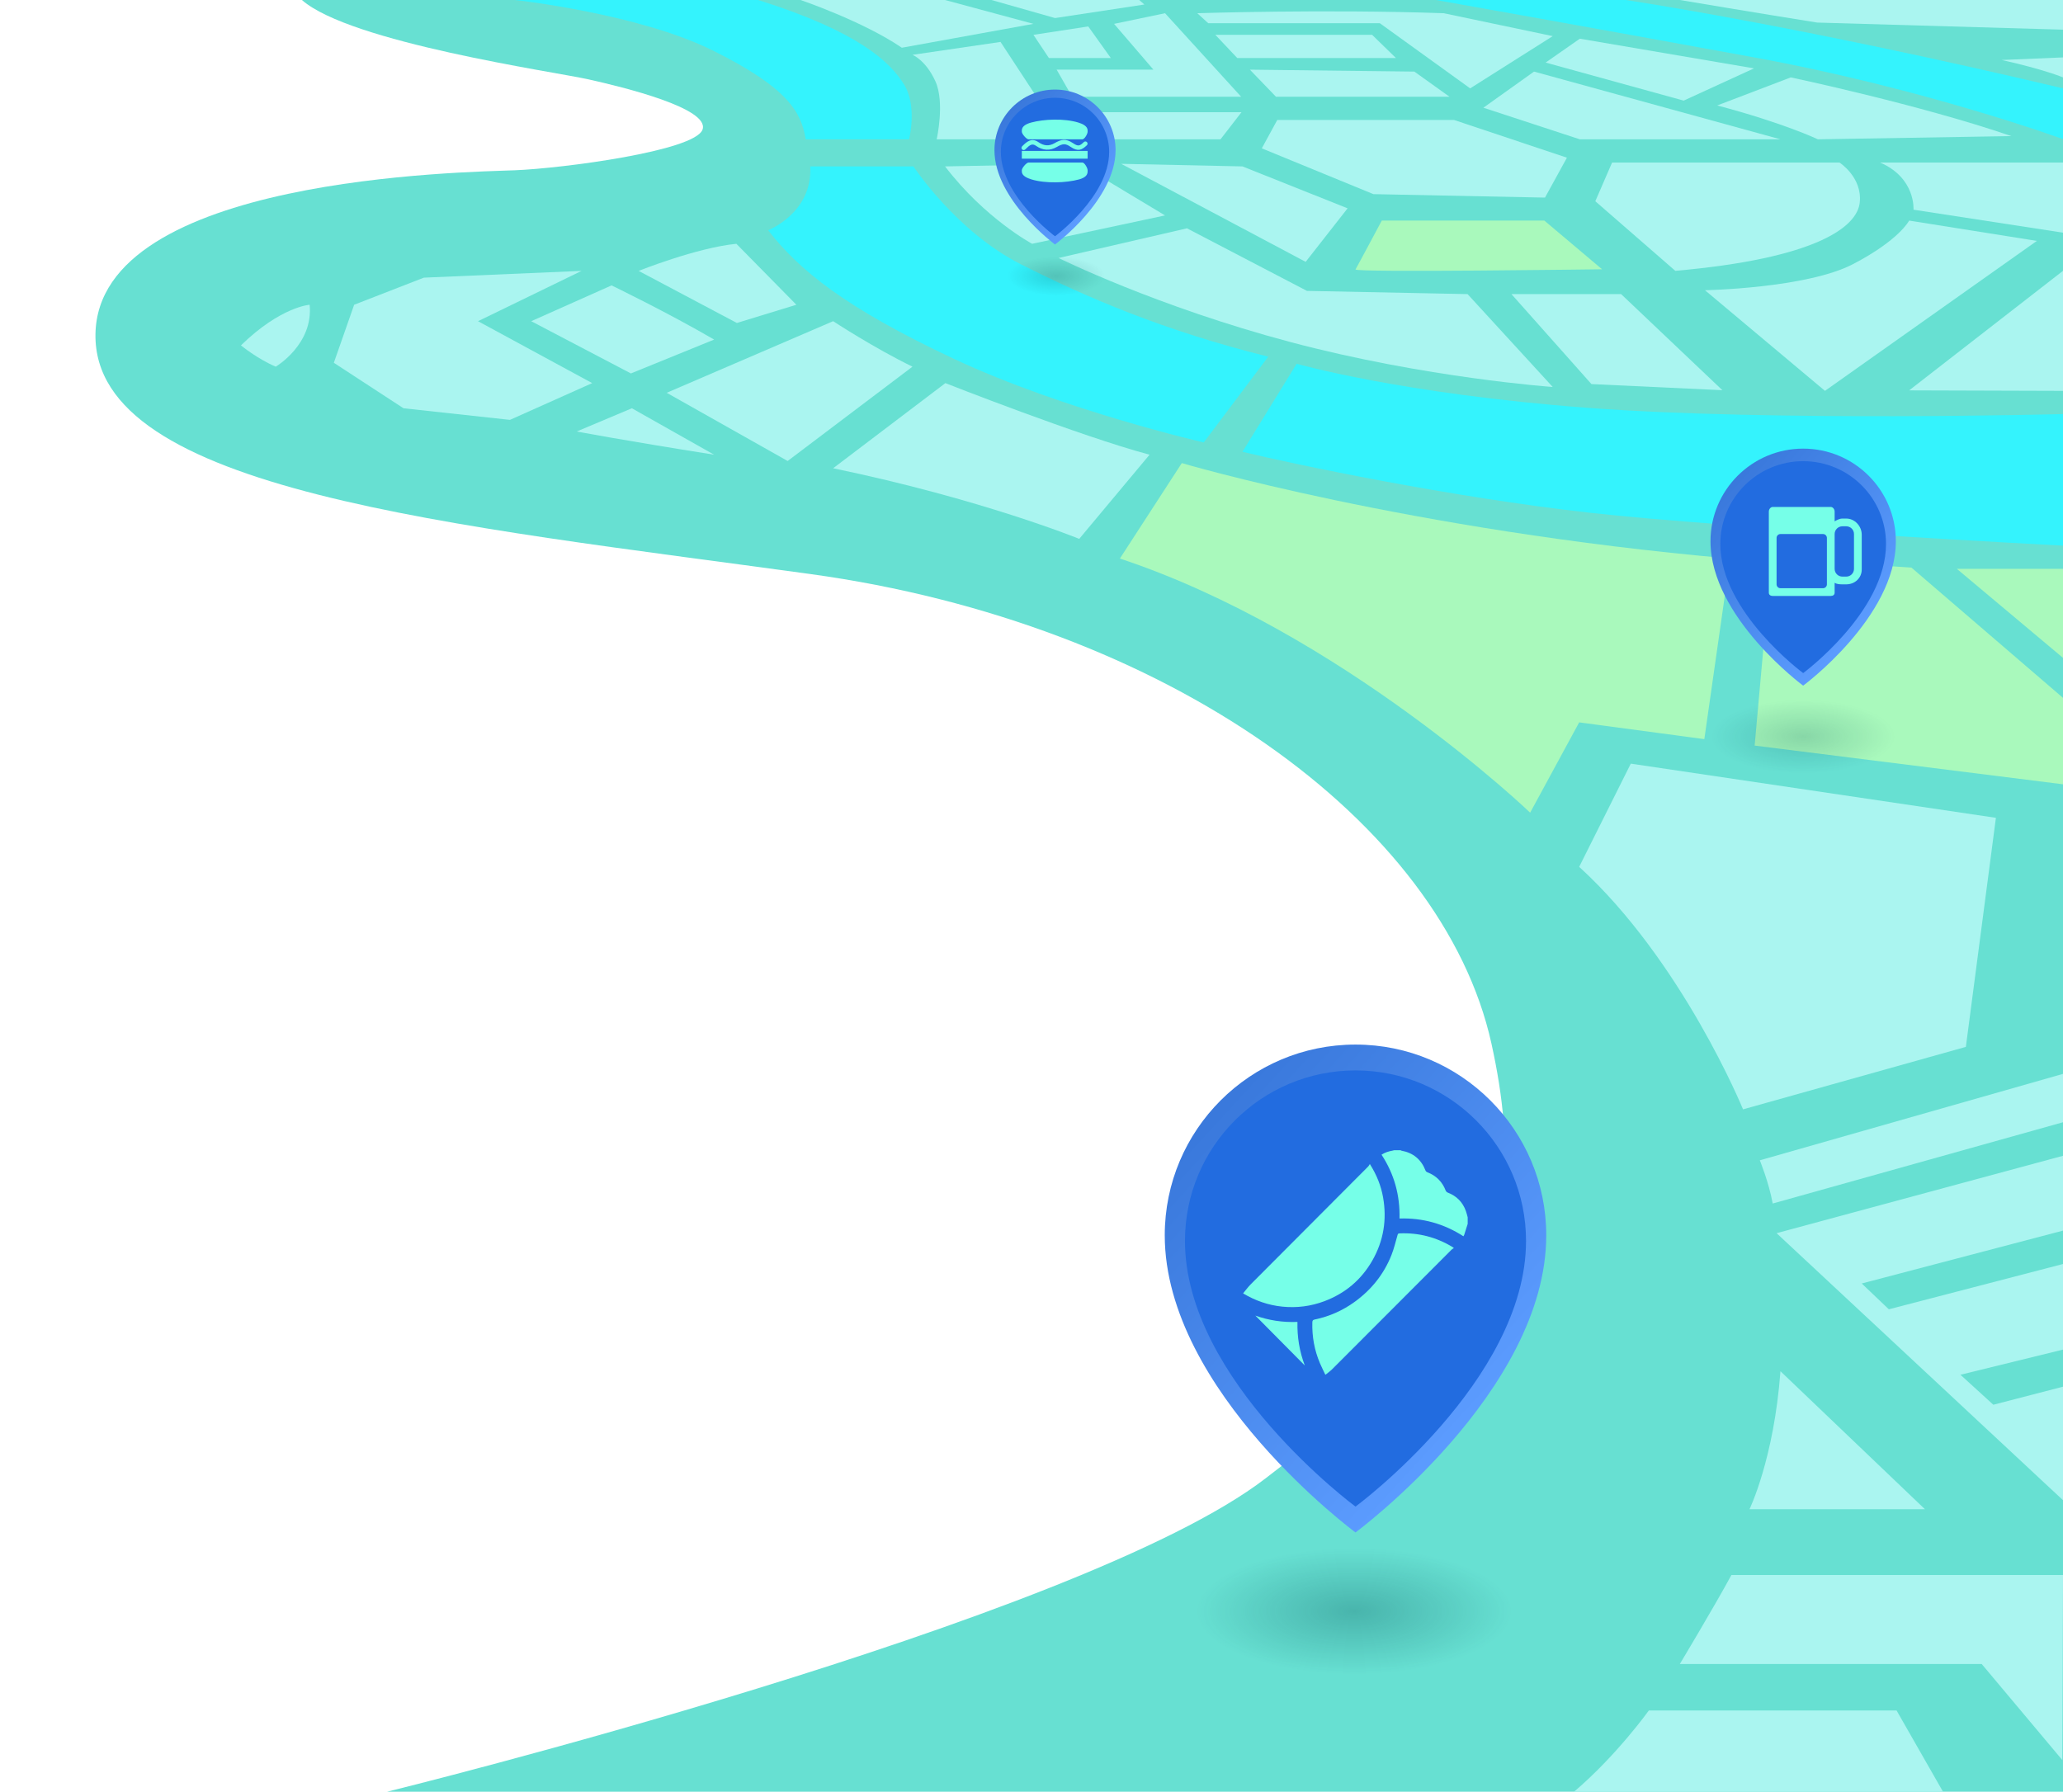
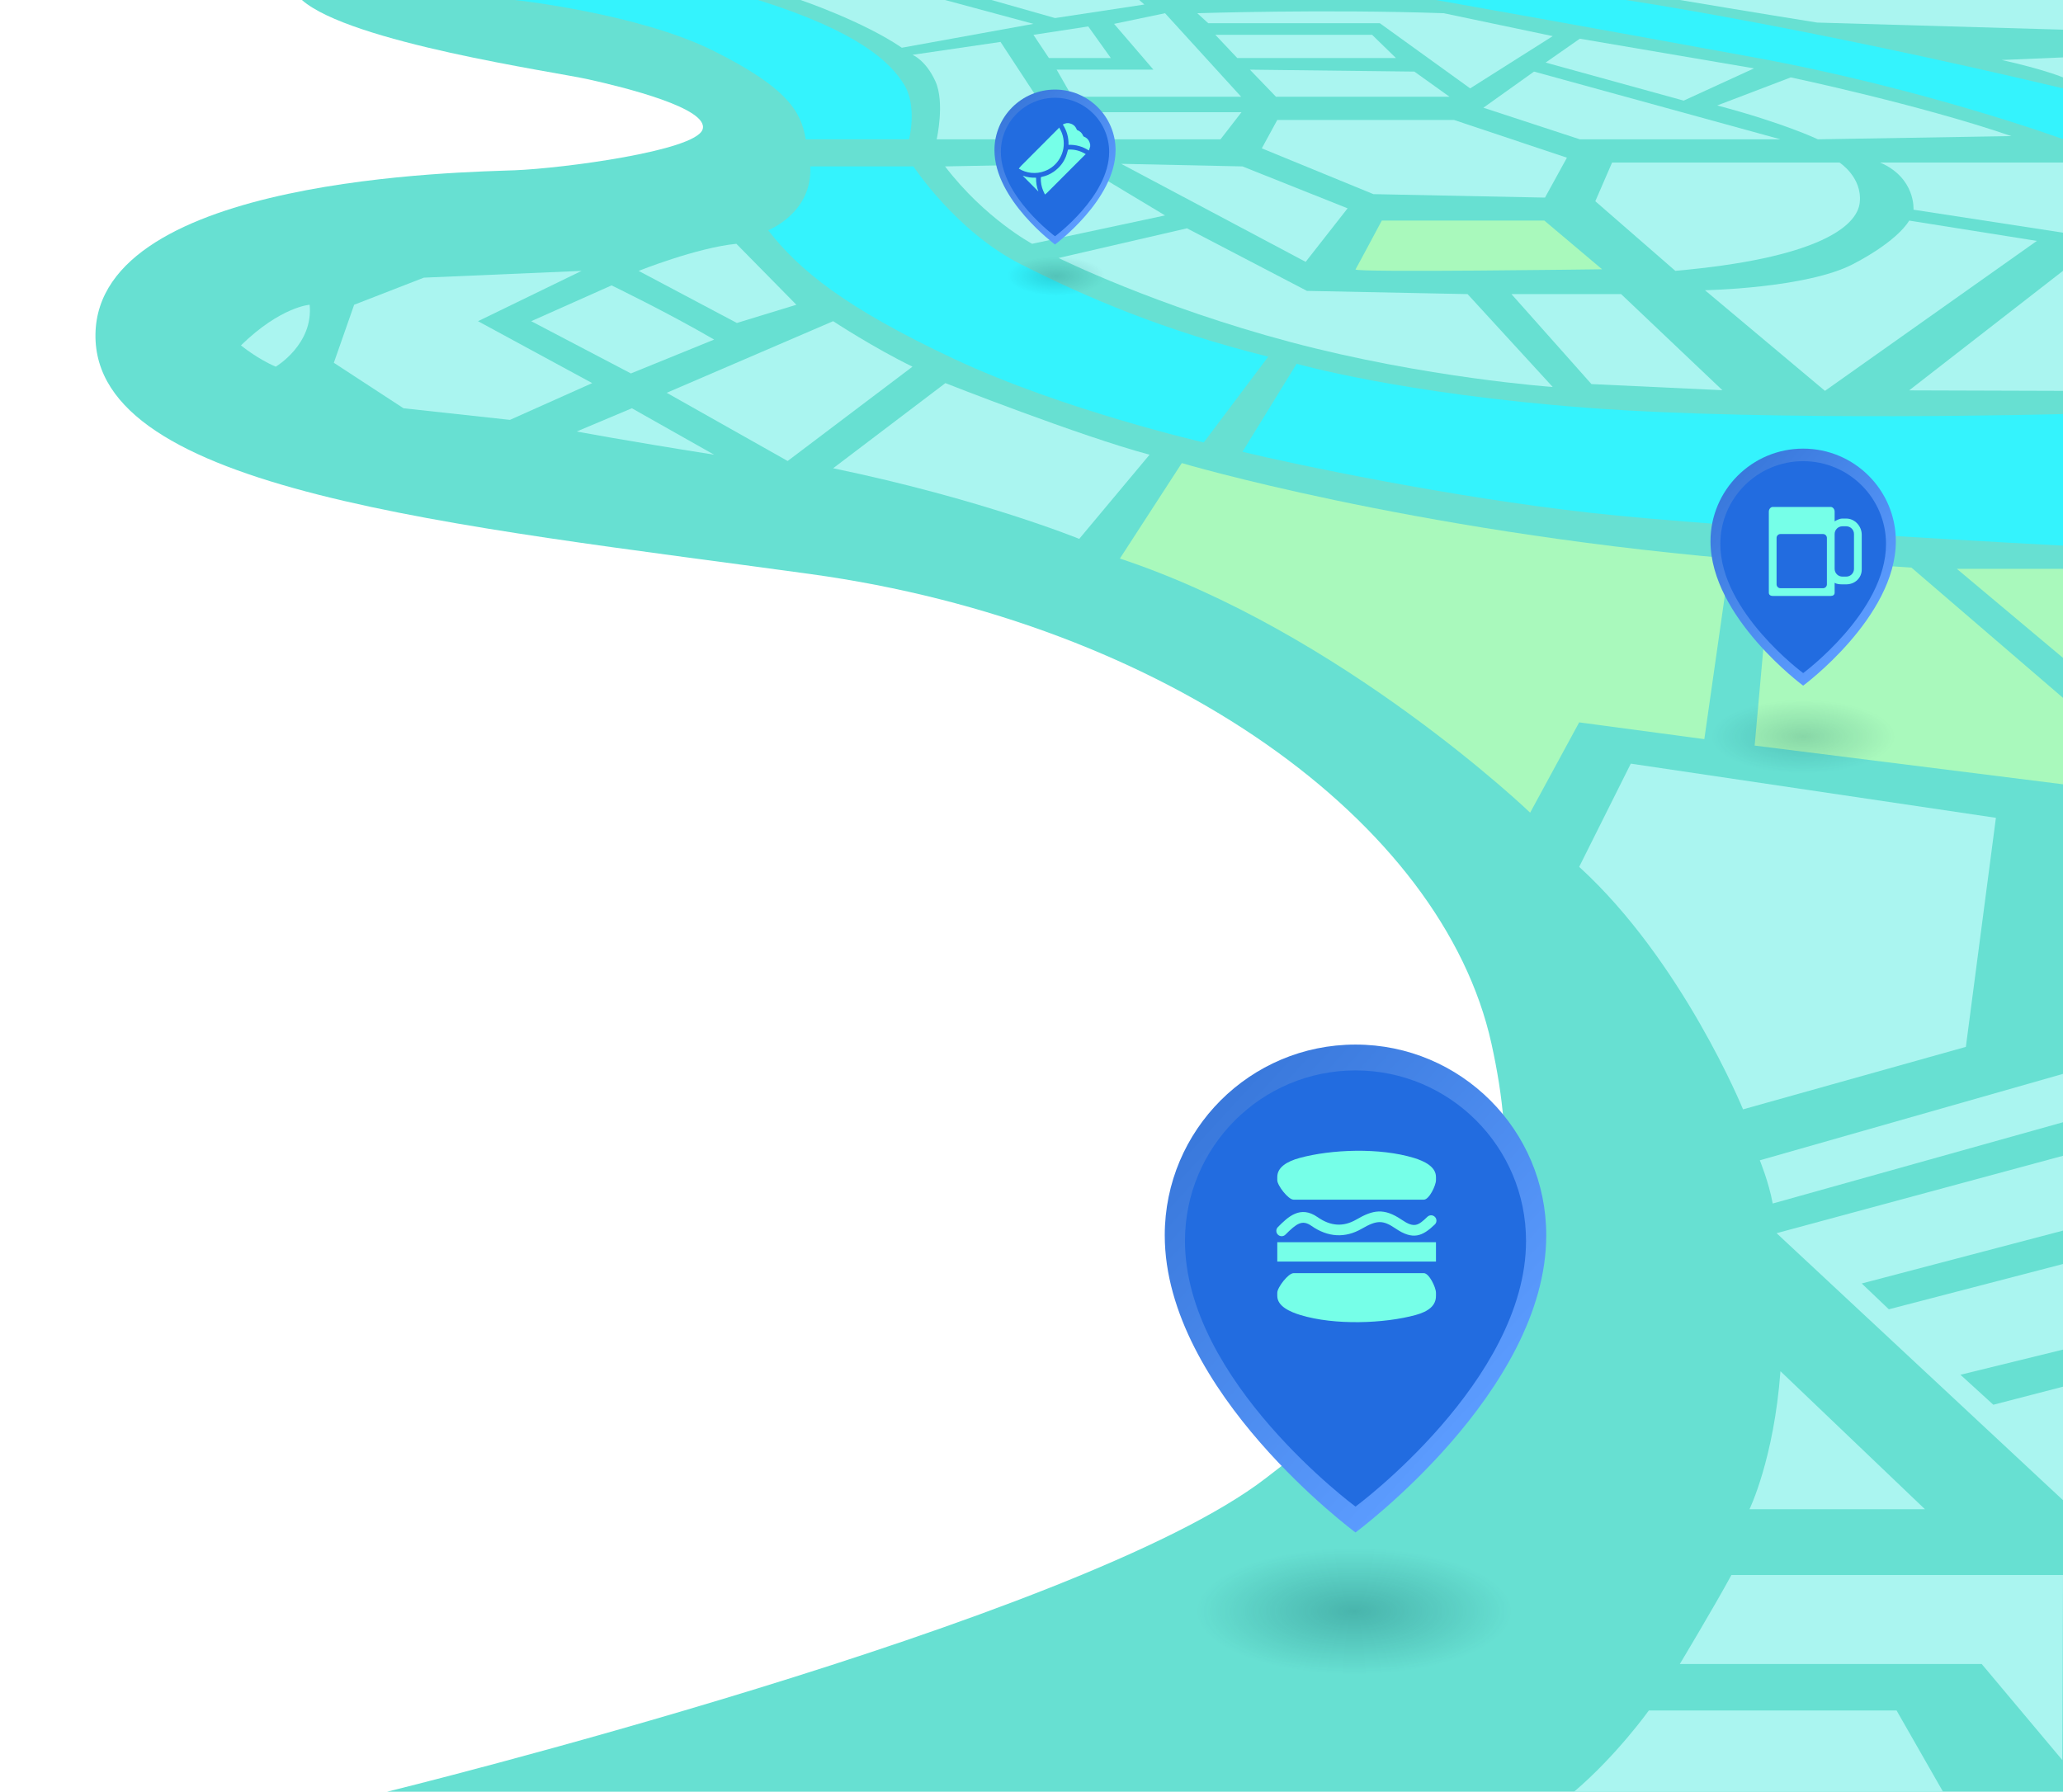
<svg xmlns="http://www.w3.org/2000/svg" version="1.1" id="Layer_1" x="0px" y="0px" width="533px" height="463px" viewBox="0 0 533 463" enable-background="new 0 0 533 463" xml:space="preserve">
  <g>
    <path fill="#67E0D2" d="M100,463c0,0,179-44,227-81s70.998-55,58.331-112.334C372.664,212.333,301.332,161,209.332,148.333   S23.999,127,24.665,86.333S120.5,44.5,133,44s46.5-5,48.5-10.5s-20.5-11-29.5-13S90.5,11,78,0h455v463H100z" />
    <path fill="#AAF5F0" d="M502,463l-12-21h-64c0,0-8.333,11.666-19.333,21H502z" />
    <path fill="#AAF5F0" d="M532.834,454.833L512,430h-78c0,0,8.999-15,13.333-23H533L532.834,454.833z" />
    <path fill="#AAF5F0" d="M452,390c0,0,6.333-13,8-35.666L497.334,390H452z" />
    <polygon fill="#AAF5F0" points="533,387.666 459,318.666 533,298.666 533,318 481,331.666 488.005,338.334 533,326.631 533,348.75    506.505,355.25 515.002,363 533,358.334  " />
    <path fill="#AAF5F0" d="M533,277.5l-78.333,22.334c0,0,2.334,5.666,3.334,11.166L533,290V277.5z" />
    <path fill="#AAF5F0" d="M450.333,286.667c0,0-15.667-38.334-42.333-62.667l13.334-26.666l94.333,14l-7.763,59.189L450.333,286.667z   " />
    <polygon fill="#A9F9BC" points="533,202.667 453.333,192.667 457.666,144.333 493.834,146.667 533,180.333  " />
    <polygon fill="#A9F9BC" points="505.584,147 533,147 533,170  " />
    <path fill="#A9F9BC" d="M395.334,210c0,0-48.667-46.667-106-65.667l16-24.667c0,0,58.333,17.333,141.666,24.667L440.334,191   L408,186.667L395.334,210z" />
    <path fill="#AAF5F0" d="M278.83,139.25c0,0-25.08-10.25-63.58-18.25l29-22c0,0,34.814,13.721,52.75,18.5L278.83,139.25z" />
    <path fill="#AAF5F0" d="M203.5,119.125L172.25,101.5l43-18.5c0,0,10.614,6.958,20.5,11.75L203.5,119.125z" />
    <path fill="#AAF5F0" d="M184.5,117.5l-21.25-12l-14.25,6C149,111.5,160.75,113.75,184.5,117.5z" />
    <polygon fill="#AAF5F0" points="153,99 131.75,108.5 104.25,105.5 86.25,93.75 91.5,78.75 109.5,71.75 150.25,70 123.5,83  " />
    <path fill="#AAF5F0" d="M71.25,94.75c0,0,9.75-5.75,8.75-16c0,0-7.5,0.5-17.75,10.5C62.25,89.25,66.5,92.75,71.25,94.75z" />
    <path fill="#AAF5F0" d="M184.5,87.75L163,96.5L137.25,83L158,73.75C158,73.75,172.5,80.75,184.5,87.75z" />
    <path fill="#AAF5F0" d="M165,70c0,0,15-6,25.25-7l15.5,15.75l-15.375,4.708L165,70z" />
    <path fill="#34F3FD" d="M198.458,59.5c0,0,11.542-4.5,10.875-16.5H236c0,0,11,16.834,27.833,25.334s36.999,17.167,63.833,23.833   L311,114.334c0,0-36.25-8.334-64.5-21.584S206.416,69.75,198.458,59.5z" />
    <path fill="#34F3FD" d="M321,116.75L335,94c0,0,27,7.75,75,11.375S533,107,533,107v34c0,0-86.5-4.5-122.25-8.5   S334.496,120.014,321,116.75z" />
    <path fill="#34F3FD" d="M234.875,36c0,0,2.188-8.562-1.312-14.188S222.125,8.25,195.875,0H133c0,0,31.883,3.437,51.275,13.104   C203.667,22.771,207.001,29,208.167,36H234.875z" />
    <path fill="#A9F9BC" d="M413.917,69.584c0,0-64.208,0.875-63.708,0.042S357,57,357,57h42L413.917,69.584z" />
    <polygon fill="#AAF5F0" points="493.25,100.875 533,69.985 533,101  " />
    <path fill="#AAF5F0" d="M526.25,62.25l-33-5.25c0,0-2.5,5-14.5,11.25S440.5,75,440.5,75l31,26L526.25,62.25z" />
    <path fill="#AAF5F0" d="M533,60.125l-38.625-5.938c0,0,0.625-8.188-8.625-12.188H533V60.125z" />
    <path fill="#AAF5F0" d="M475.25,42c0,0,5.875,3.75,5.25,10.25s-11.501,14.554-47.667,17.735L412.167,52l4.333-10H475.25z" />
    <polygon fill="#AAF5F0" points="418.833,76 445,100.833 411.167,99.25 390.5,76  " />
    <path fill="#AAF5F0" d="M379.166,76l-41.5-0.833l-31-16.167L273.5,66.667c0,0,25.167,12.499,60,21.75S401.166,100,401.166,100   L379.166,76z" />
    <path fill="#AAF5F0" d="M301,55.667L266.666,63c0,0-12.167-6.5-22.5-20l34.664-0.667L301,55.667z" />
    <path fill="#AAF5F0" d="M242,36h33l-16.5-25.167l-22.75,3.333c0,0,3.416,1.333,5.916,6.833S242,36,242,36z" />
    <path fill="#AAF5F0" d="M206.833,0c0,0,16.167,5.5,26.167,12.333l34-6.167L244.166,0H206.833z" />
    <polygon fill="#AAF5F0" points="287,15 271,15 267,9 281.166,6.833  " />
    <polygon fill="#AAF5F0" points="273,18 298,18 287.833,6.167 301,3.417 320.666,25 277,25  " />
    <polygon fill="#AAF5F0" points="256.166,0 272.583,4.667 295.666,1.167 294.333,0  " />
    <polygon fill="#AAF5F0" points="320.75,29 315.333,36 284,36 279.5,29  " />
    <polygon fill="#AAF5F0" points="348.166,53.834 337.333,67.667 289.666,42.333 321,43  " />
    <polygon fill="#AAF5F0" points="399.166,51.062 404.833,40.75 375.666,31 330,31 326,38.334 354.833,50.167  " />
    <polygon fill="#AAF5F0" points="383.25,27.834 408.166,36 460,36 396.333,18.5  " />
    <polygon fill="#AAF5F0" points="399.333,16.167 435,26 453.167,17.667 408.167,10  " />
    <path fill="#AAF5F0" d="M462.666,20c0,0,33.166,7,57,15.167l-50,0.833c0,0-8.667-4.167-26-8.75L462.666,20z" />
    <path fill="#AAF5F0" d="M533,20c0,0-4.668-2-15.834-4.5L533,14.834V20z" />
    <path fill="#AAF5F0" d="M379.833,22.833L356.499,6h-44.331l-2.835-2.583c0,0,33.001-1.084,63.667,0l28.166,5.917L379.833,22.833z" />
    <polygon fill="#AAF5F0" points="374.5,25 365.416,18.5 322.918,18 329.666,25  " />
    <polygon fill="#AAF5F0" points="360.666,15 354.5,9 314,9 319.666,15  " />
    <path fill="#34F3FD" d="M533.125,36c0,0-35.729-13.082-79.896-21.166S371,0,371,0h49c0,0,43.75,6.417,113,22.833L533.125,36z" />
    <path fill="#AAF5F0" d="M434.001,0c0,0,20.834,3.5,35.5,5.833L533,7.667V0H434.001z" />
  </g>
  <g>
    <g>
      <linearGradient id="SVGID_1_" gradientUnits="userSpaceOnUse" x1="310.379" y1="287.982" x2="388.769" y2="359.974">
        <stop offset="0" style="stop-color:#3978DB" />
        <stop offset="1" style="stop-color:#5C9CFF" />
      </linearGradient>
      <path fill="url(#SVGID_1_)" d="M399.49,319.209c0-27.217-22.064-49.281-49.281-49.281c-27.218,0-49.281,22.064-49.281,49.281    c0,40.396,49.281,76.791,49.281,76.791S399.49,359.604,399.49,319.209z" />
      <path fill="#226CE0" d="M394.268,320.666c0-24.333-19.727-44.059-44.059-44.059s-44.059,19.726-44.059,44.059    c0,36.115,44.059,68.655,44.059,68.655S394.268,356.781,394.268,320.666z" />
    </g>
  </g>
  <g>
    <linearGradient id="SVGID_2_" gradientUnits="userSpaceOnUse" x1="446.519" y1="124.701" x2="484.604" y2="159.676">
      <stop offset="0" style="stop-color:#3978DB" />
      <stop offset="1" style="stop-color:#5C9CFF" />
    </linearGradient>
    <path fill="url(#SVGID_2_)" d="M489.812,139.87c0-13.223-10.72-23.942-23.942-23.942s-23.942,10.719-23.942,23.942   c0,19.625,23.942,37.308,23.942,37.308S489.812,159.496,489.812,139.87z" />
    <path fill="#226CE0" d="M487.275,140.578c0-11.822-9.584-21.405-21.405-21.405s-21.405,9.583-21.405,21.405   c0,17.546,21.405,33.354,21.405,33.354S487.275,158.124,487.275,140.578z" />
  </g>
  <g>
    <linearGradient id="SVGID_3_" gradientUnits="userSpaceOnUse" x1="259.928" y1="28.88" x2="284.819" y2="51.739">
      <stop offset="0" style="stop-color:#3978DB" />
      <stop offset="1" style="stop-color:#5C9CFF" />
    </linearGradient>
    <path fill="url(#SVGID_3_)" d="M288.223,38.795c0-8.642-7.006-15.647-15.647-15.647s-15.647,7.005-15.647,15.647   c0,12.827,15.647,24.383,15.647,24.383S288.223,51.622,288.223,38.795z" />
    <path fill="#226CE0" d="M286.564,39.258c0-7.726-6.264-13.989-13.989-13.989s-13.989,6.263-13.989,13.989   c0,11.467,13.989,21.799,13.989,21.799S286.564,50.725,286.564,39.258z" />
  </g>
  <radialGradient id="SVGID_4_" cx="465.87" cy="190.333" r="23.77" gradientTransform="matrix(1 0 0 0.4 0 114.1995)" gradientUnits="userSpaceOnUse">
    <stop offset="0" style="stop-color:#004F54;stop-opacity:0.2" />
    <stop offset="1" style="stop-color:#004C54;stop-opacity:0" />
  </radialGradient>
  <ellipse fill="url(#SVGID_4_)" cx="465.87" cy="190.333" rx="31.339" ry="12.163" />
  <radialGradient id="SVGID_5_" cx="272.87" cy="71.332" r="12.588" gradientTransform="matrix(1 0 0 0.4 0 42.7995)" gradientUnits="userSpaceOnUse">
    <stop offset="0" style="stop-color:#004F54;stop-opacity:0.2" />
    <stop offset="1" style="stop-color:#004C54;stop-opacity:0" />
  </radialGradient>
  <ellipse fill="url(#SVGID_5_)" cx="272.87" cy="71.333" rx="16.597" ry="6.441" />
  <radialGradient id="SVGID_6_" cx="349.87" cy="416.332" r="40.734" gradientTransform="matrix(1 0 0 0.4 0 249.7992)" gradientUnits="userSpaceOnUse">
    <stop offset="0" style="stop-color:#004F54;stop-opacity:0.3" />
    <stop offset="1" style="stop-color:#004C54;stop-opacity:0" />
  </radialGradient>
  <ellipse fill="url(#SVGID_6_)" cx="349.87" cy="416.332" rx="53.703" ry="20.843" />
  <path fill="#76FFE8" d="M477,134h-1c-0.732,0-1.409,0.378-2,0.723v-2.556c0-0.552-0.447-1.167-1-1.167h-15c-0.553,0-1,0.614-1,1.167  v21c0,0.552,0.447,0.833,1,0.833h15c0.553,0,1-0.281,1-0.833v-2.556c0.591,0.344,1.268,0.39,2,0.39h1c2.206,0,4-1.628,4-3.833v-9  C481,135.961,479.206,134,477,134z M472,151c0,0.552-0.447,1-1,1h-11c-0.553,0-1-0.448-1-1v-12c0-0.552,0.447-1,1-1h11  c0.553,0,1,0.448,1,1V151z M479,147c0,1.104-0.896,2-2,2h-1c-1.104,0-2-0.896-2-2v-9c0-1.104,0.896-2,2-2h1c1.104,0,2,0.896,2,2V147  z" />
  <g>
-     <path fill-rule="evenodd" clip-rule="evenodd" fill="#76FFE8" d="M321.223,334.146c0.638-0.759,1.222-1.567,1.919-2.268   c10.113-10.16,20.242-20.307,30.361-30.46c0.157-0.157,0.252-0.374,0.413-0.621c1.755,2.775,2.877,5.571,3.415,8.594   c1.026,5.767,0.139,11.237-2.76,16.32c-2.839,4.978-6.993,8.485-12.363,10.517c-3.515,1.328-7.154,1.793-10.888,1.419   c-3.621-0.36-6.976-1.533-10.098-3.388C321.223,334.221,321.223,334.186,321.223,334.146z" />
-     <path fill-rule="evenodd" clip-rule="evenodd" fill="#76FFE8" d="M342.396,355.206c-0.454-0.969-0.94-1.925-1.36-2.909   c-1.445-3.378-2.078-6.91-1.979-10.584c0.01-0.473,0.161-0.645,0.608-0.737c3.782-0.781,7.24-2.32,10.36-4.589   c4.299-3.123,7.512-7.128,9.476-12.072c0.656-1.653,1.061-3.409,1.559-5.125c0.082-0.283,0.133-0.455,0.489-0.471   c4.943-0.215,9.524,0.972,13.753,3.539c0.061,0.037,0.113,0.092,0.323,0.264c-0.222,0.145-0.438,0.242-0.592,0.4   c-10.28,10.294-20.551,20.595-30.838,30.885c-0.515,0.515-1.12,0.936-1.686,1.399C342.471,355.206,342.434,355.206,342.396,355.206   z" />
-     <path fill-rule="evenodd" clip-rule="evenodd" fill="#76FFE8" d="M379.195,316.257c-0.3,0.942-0.594,1.887-0.896,2.827   c-0.038,0.119-0.12,0.226-0.208,0.383c-5.015-3.237-10.489-4.78-16.511-4.592c0.151-6-1.362-11.484-4.644-16.494   c0.874-0.561,1.791-0.859,2.756-1.028c0.162-0.028,0.321-0.078,0.479-0.117c0.566,0,1.133,0,1.698,0   c0.063,0.035,0.123,0.089,0.189,0.101c3.056,0.554,5.142,2.273,6.256,5.178c0.064,0.176,0.28,0.343,0.464,0.414   c2.279,0.872,3.848,2.442,4.729,4.719c0.081,0.208,0.3,0.437,0.507,0.516c2.308,0.879,3.889,2.465,4.716,4.783   c0.189,0.527,0.312,1.075,0.464,1.613C379.195,315.125,379.195,315.691,379.195,316.257z" />
-     <path fill-rule="evenodd" clip-rule="evenodd" fill="#76FFE8" d="M324.338,339.963c3.394,1.208,7.048,1.798,10.874,1.633   c-0.09,3.883,0.513,7.594,1.891,11.251C332.773,348.478,328.514,344.178,324.338,339.963z" />
+     <path fill-rule="evenodd" clip-rule="evenodd" fill="#76FFE8" d="M263.234,43.551c0.202-0.242,0.388-0.499,0.61-0.721   c3.214-3.23,6.434-6.456,9.651-9.683c0.049-0.051,0.08-0.119,0.131-0.198c0.558,0.883,0.915,1.771,1.085,2.732   c0.327,1.833,0.044,3.572-0.877,5.188c-0.902,1.583-2.223,2.697-3.93,3.343c-1.118,0.422-2.274,0.569-3.461,0.451   c-1.151-0.115-2.217-0.487-3.209-1.077C263.234,43.574,263.234,43.563,263.234,43.551z" />
+     <path fill-rule="evenodd" clip-rule="evenodd" fill="#76FFE8" d="M269.965,50.245c-0.145-0.308-0.3-0.612-0.433-0.925   c-0.459-1.074-0.661-2.196-0.629-3.365c0.003-0.15,0.052-0.205,0.194-0.234c1.202-0.248,2.301-0.737,3.293-1.458   c1.367-0.993,2.388-2.266,3.012-3.838c0.208-0.526,0.337-1.084,0.495-1.629c0.026-0.09,0.042-0.145,0.155-0.15   c1.572-0.068,3.028,0.309,4.372,1.125c0.02,0.012,0.036,0.029,0.104,0.083c-0.07,0.046-0.139,0.078-0.188,0.127   c-3.268,3.272-6.532,6.546-9.803,9.818c-0.164,0.164-0.356,0.297-0.535,0.445C269.988,50.245,269.977,50.245,269.965,50.245z" />
+     <path fill-rule="evenodd" clip-rule="evenodd" fill="#76FFE8" d="M281.662,37.864c-0.096,0.299-0.188,0.6-0.285,0.899   c-0.012,0.038-0.037,0.072-0.065,0.121c-1.595-1.028-3.335-1.52-5.249-1.459c0.048-1.907-0.433-3.65-1.476-5.243   c0.278-0.178,0.569-0.273,0.876-0.327c0.052-0.009,0.102-0.025,0.152-0.037c0.18,0,0.36,0,0.54,0   c0.02,0.011,0.039,0.028,0.06,0.032c0.971,0.176,1.635,0.723,1.989,1.646c0.02,0.056,0.089,0.109,0.147,0.132   c0.724,0.277,1.223,0.776,1.503,1.5c0.026,0.066,0.095,0.139,0.161,0.164c0.734,0.28,1.236,0.784,1.5,1.521   c0.06,0.167,0.099,0.341,0.146,0.513C281.662,37.504,281.662,37.684,281.662,37.864z" />
+     <path fill-rule="evenodd" clip-rule="evenodd" fill="#76FFE8" d="M264.224,45.4c1.079,0.384,2.241,0.571,3.457,0.519   c-0.028,1.235,0.163,2.414,0.601,3.577C266.905,48.106,265.552,46.739,264.224,45.4z" />
  </g>
  <g>
-     <path fill="#76FFE8" d="M281,34.044c0,0.562-0.793,1.956-1.354,1.956h-13.897c-0.561,0-1.748-1.394-1.748-1.956v-0.339   c0-1.017,1.002-1.652,2.4-2.034c3.356-0.916,8.558-1.115,12.214,0c1.102,0.336,2.386,0.933,2.386,2.034V34.044z" />
-     <path fill="#76FFE8" d="M264,43.986c0-0.562,1.188-1.986,1.748-1.986h13.897c0.562,0,1.354,1.424,1.354,1.986v0.339   c0,1.018-0.805,1.652-2.201,2.034c-3.357,0.916-8.658,1.115-12.314,0c-1.102-0.335-2.484-0.932-2.484-2.034V43.986z" />
-     <rect x="264" y="39" fill="#76FFE8" width="17" height="2" />
+     <path fill="#76FFE8" d="M371,304.971c0,1.358-1.762,5.029-3.122,5.029h-33.679c-1.358,0-4.199-3.671-4.199-5.029v-0.824   c0-2.466,2.41-4.004,5.799-4.927c8.134-2.22,20.648-2.702,29.51,0c2.668,0.814,5.691,2.258,5.691,4.927V304.971z" />
+     <path fill="#76FFE8" d="M330,334.062c0-1.363,2.841-5.062,4.199-5.062h33.679c1.36,0,3.122,3.698,3.122,5.062v0.819   c0,2.466-1.87,4.004-5.254,4.93c-8.137,2.22-20.924,2.702-29.783,0c-2.67-0.812-5.963-2.261-5.963-4.93V334.062z" />
+     <rect x="330" y="321" fill="#76FFE8" width="41" height="5" />
    <g>
-       <path fill="#76FFE8" d="M264.482,38.781c-0.146,0-0.292-0.056-0.402-0.167c-0.223-0.222-0.223-0.583,0-0.805    c1.055-1.055,2.367-2.369,4.236-1.06c1.393,0.974,2.743,1.057,4.132,0.253c1.753-1.018,2.923-1.272,4.826,0.021    c1.347,0.916,1.757,0.636,2.747-0.313c0.227-0.217,0.588-0.209,0.805,0.017c0.218,0.228,0.209,0.588-0.017,0.805    c-1.325,1.269-2.335,1.685-4.176,0.433c-1.354-0.921-1.995-0.917-3.615,0.022c-1.761,1.02-3.612,0.914-5.354-0.304    c-0.989-0.693-1.577-0.272-2.781,0.931C264.772,38.725,264.627,38.781,264.482,38.781z" />
+       <path fill="#76FFE8" d="M331.133,319.448c-0.355,0-0.708-0.138-0.976-0.407c-0.539-0.537-0.539-1.41,0-1.95    c2.556-2.556,5.737-5.738,10.267-2.567c3.375,2.359,6.647,2.561,10.013,0.613c4.248-2.467,7.083-3.084,11.695,0.052    c3.264,2.22,4.257,1.54,6.657-0.76c0.549-0.527,1.425-0.509,1.95,0.04c0.527,0.552,0.506,1.425-0.04,1.95    c-3.212,3.076-5.659,4.085-10.12,1.051c-3.28-2.234-4.835-2.223-8.761,0.052c-4.267,2.471-8.754,2.216-12.974-0.735    c-2.397-1.681-3.821-0.66-6.739,2.255C331.836,319.311,331.482,319.448,331.133,319.448z" />
    </g>
  </g>
</svg>
